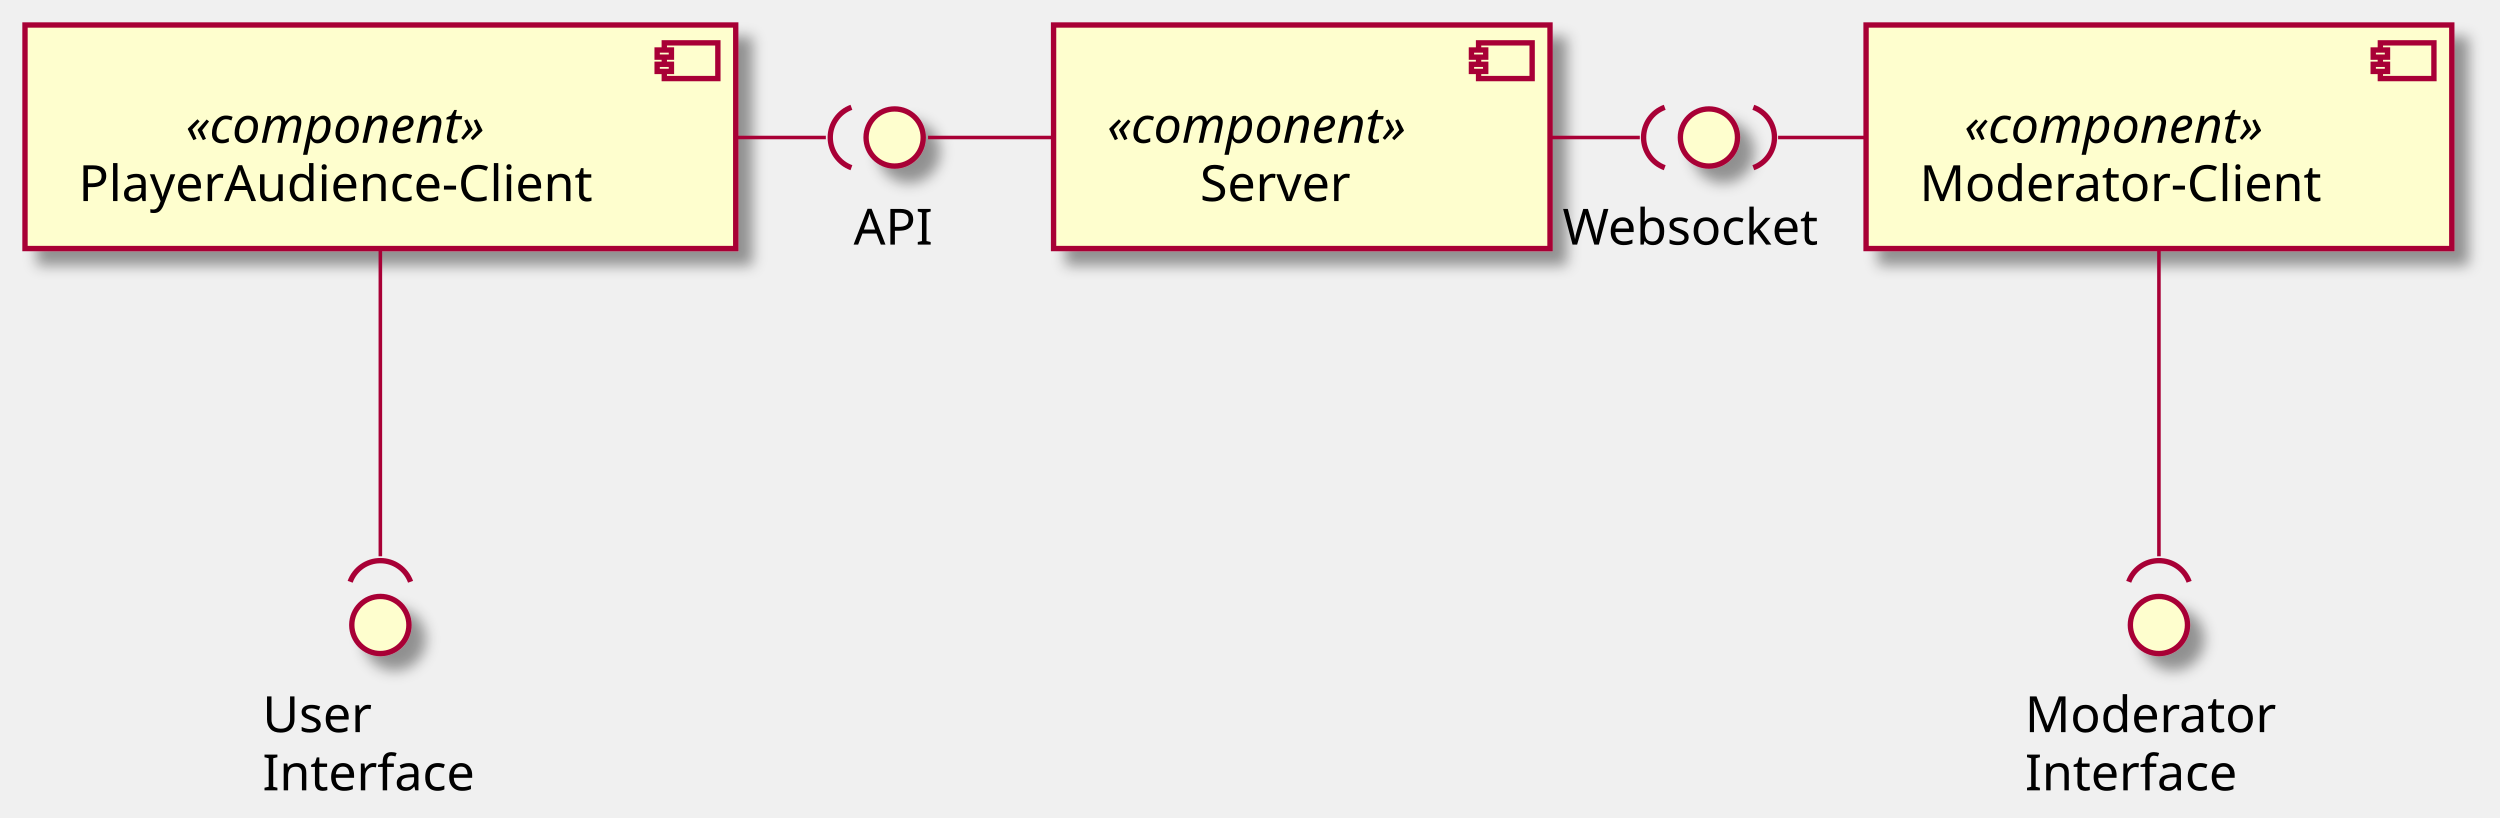
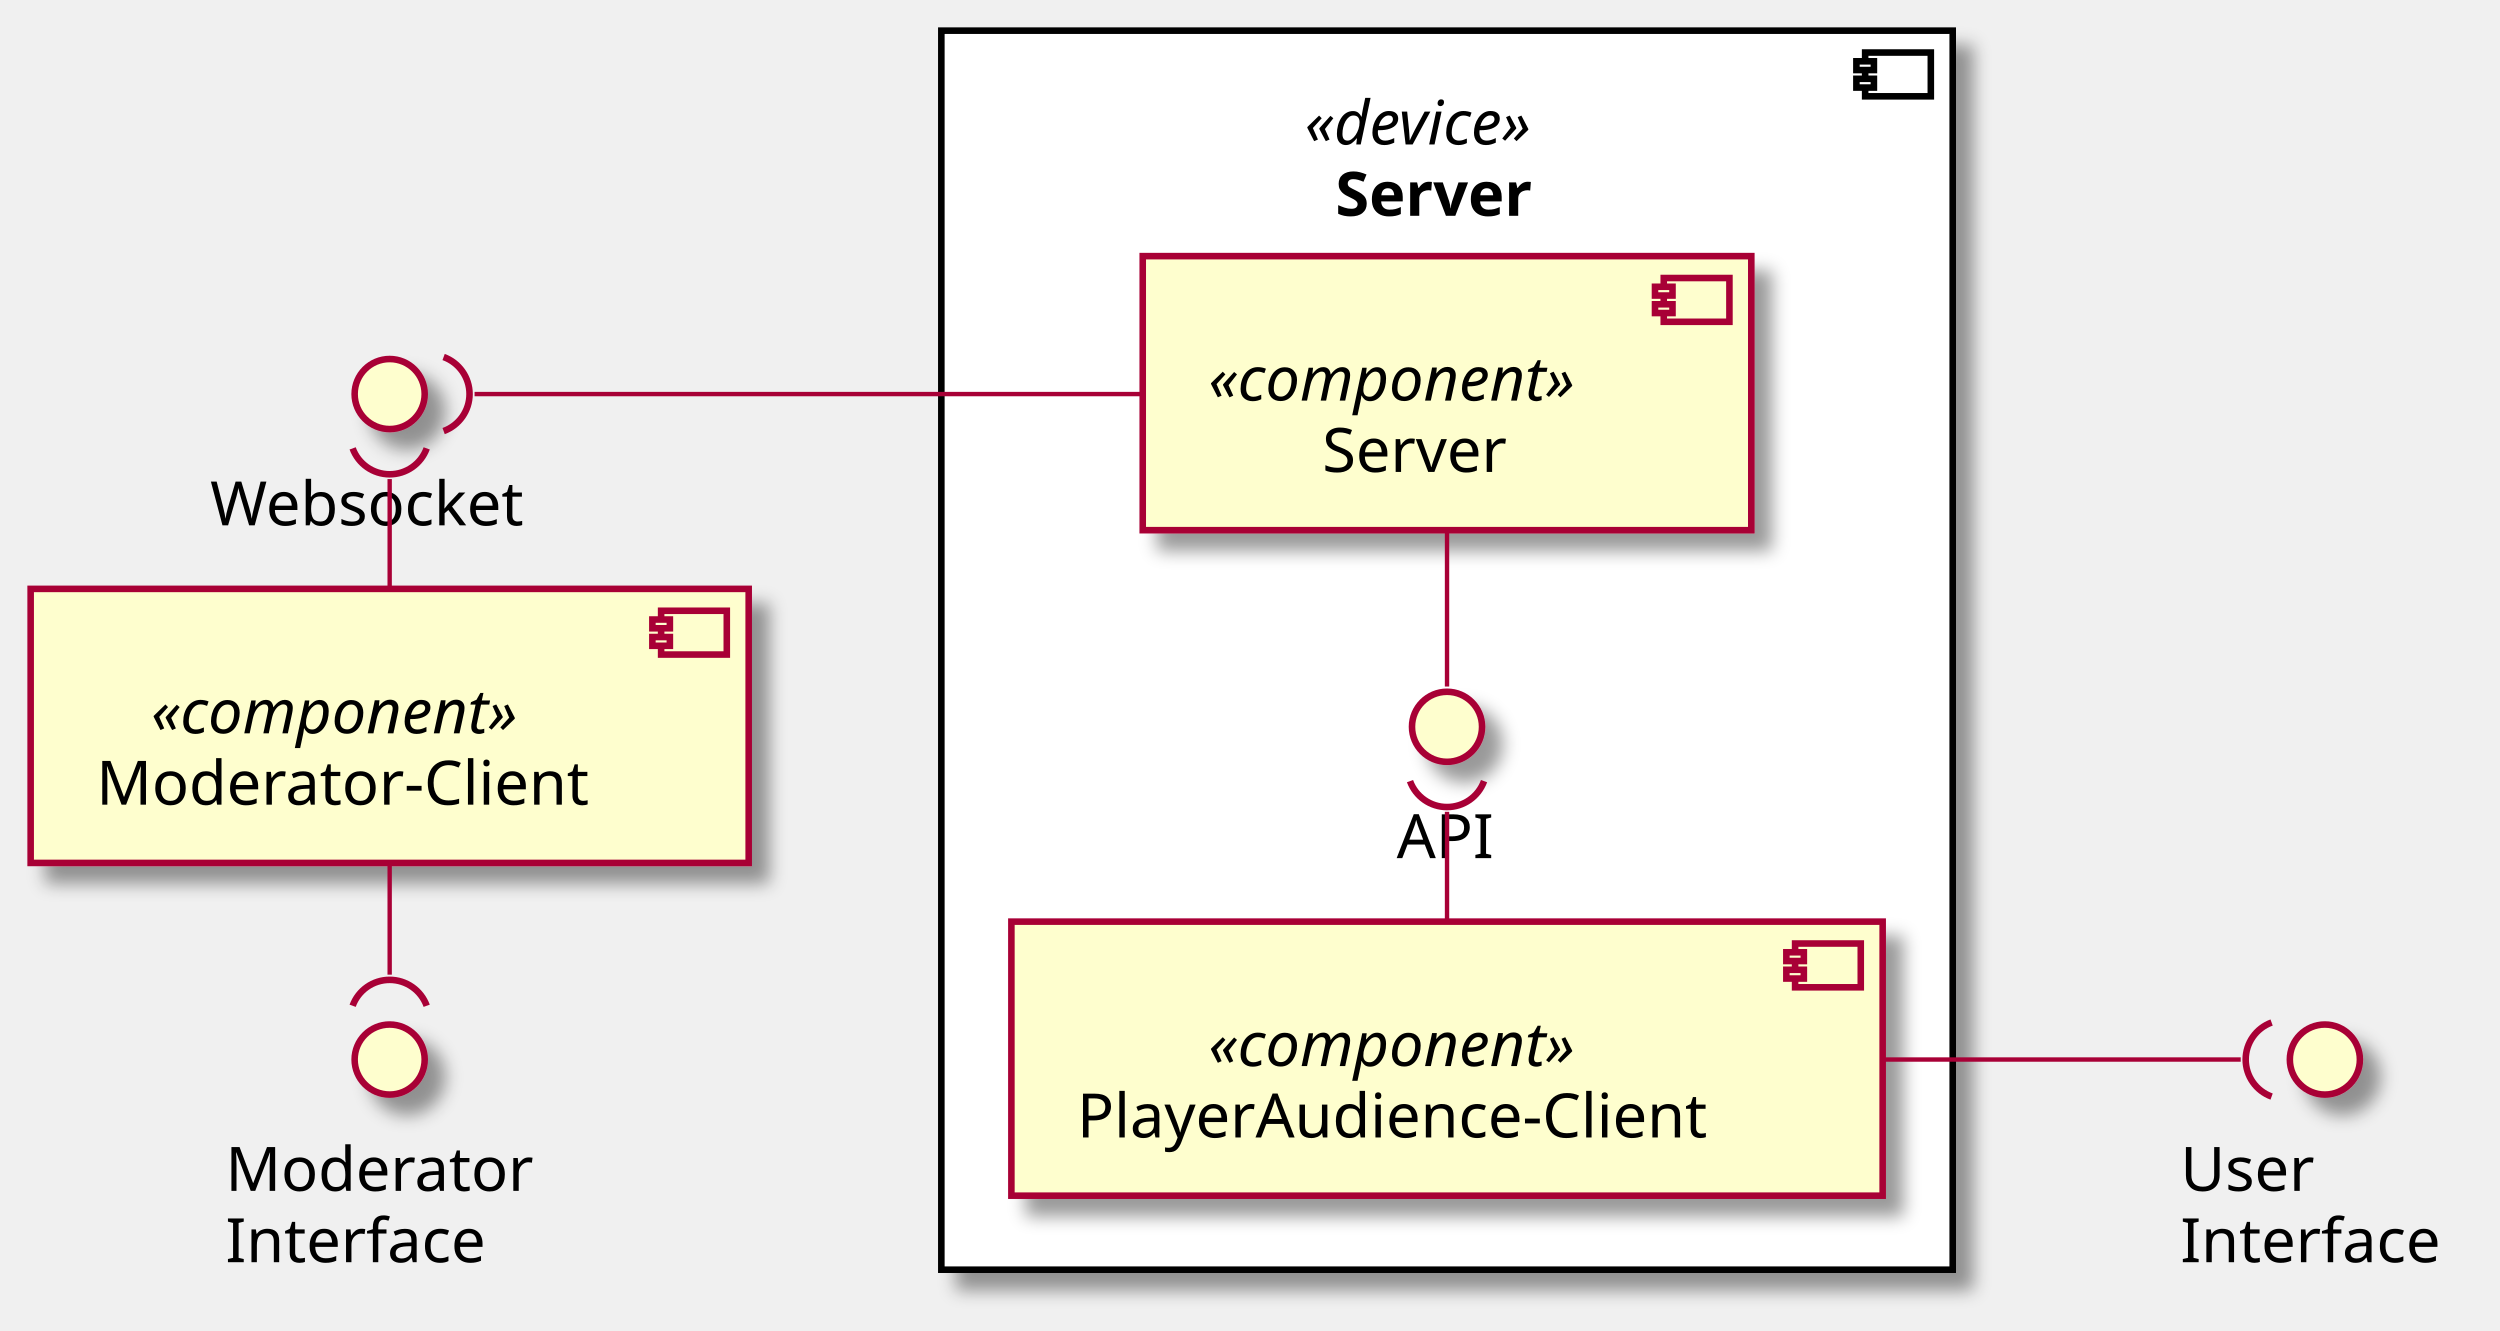
- <svg xmlns="http://www.w3.org/2000/svg" contentScriptType="application/ecmascript" contentStyleType="text/css" height="229px" preserveAspectRatio="none" style="width:700px;height:229px;" version="1.1" viewBox="0 0 700 229" width="700px" zoomAndPan="magnify">
+ <svg xmlns="http://www.w3.org/2000/svg" contentScriptType="application/ecmascript" contentStyleType="text/css" height="304px" preserveAspectRatio="none" style="width:571px;height:304px;" version="1.1" viewBox="0 0 571 304" width="571px" zoomAndPan="magnify">
  <defs>
-     <filter height="300%" id="f108ap0t0wmi56" width="300%" x="-1" y="-1">
+     <filter height="300%" id="fpd34bdc4avdf" width="300%" x="-1" y="-1">
      <feGaussianBlur result="blurOut" stdDeviation="2.0" />
      <feColorMatrix in="blurOut" result="blurOut2" type="matrix" values="0 0 0 0 0 0 0 0 0 0 0 0 0 0 0 0 0 0 .4 0" />
      <feOffset dx="4.0" dy="4.0" in="blurOut2" result="blurOut3" />
      <feBlend in="SourceGraphic" in2="blurOut3" mode="normal" />
    </filter>
  </defs>
  <g>
-     <ellipse cx="250.5" cy="38.5" fill="#FEFECE" filter="url(#f108ap0t0wmi56)" rx="8" ry="8" style="stroke: #A80036; stroke-width: 1.5;" />
-     <text fill="#000000" font-family="sans-serif" font-size="14" lengthAdjust="spacingAndGlyphs" textLength="23" x="239" y="68.495">API</text>
-     <ellipse cx="478.5" cy="38.5" fill="#FEFECE" filter="url(#f108ap0t0wmi56)" rx="8" ry="8" style="stroke: #A80036; stroke-width: 1.5;" />
-     <text fill="#000000" font-family="sans-serif" font-size="14" lengthAdjust="spacingAndGlyphs" textLength="82" x="437.5" y="68.495">Websocket</text>
-     <ellipse cx="106.5" cy="175" fill="#FEFECE" filter="url(#f108ap0t0wmi56)" rx="8" ry="8" style="stroke: #A80036; stroke-width: 1.5;" />
-     <text fill="#000000" font-family="sans-serif" font-size="14" lengthAdjust="spacingAndGlyphs" textLength="31" x="73.5" y="204.995">User</text>
-     <text fill="#000000" font-family="sans-serif" font-size="14" lengthAdjust="spacingAndGlyphs" textLength="66" x="73.5" y="221.292">Interface</text>
-     <ellipse cx="604.5" cy="175" fill="#FEFECE" filter="url(#f108ap0t0wmi56)" rx="8" ry="8" style="stroke: #A80036; stroke-width: 1.5;" />
-     <text fill="#000000" font-family="sans-serif" font-size="14" lengthAdjust="spacingAndGlyphs" textLength="75" x="567" y="204.995">Moderator</text>
-     <text fill="#000000" font-family="sans-serif" font-size="14" lengthAdjust="spacingAndGlyphs" textLength="66" x="567" y="221.292">Interface</text>
-     <rect fill="#FEFECE" filter="url(#f108ap0t0wmi56)" height="62.594" style="stroke: #A80036; stroke-width: 1.5;" width="199" x="7" y="7" />
-     <rect fill="#FEFECE" height="10" style="stroke: #A80036; stroke-width: 1.5;" width="15" x="186" y="12" />
-     <rect fill="#FEFECE" height="2" style="stroke: #A80036; stroke-width: 1.5;" width="4" x="184" y="14" />
-     <rect fill="#FEFECE" height="2" style="stroke: #A80036; stroke-width: 1.5;" width="4" x="184" y="18" />
-     <text fill="#000000" font-family="sans-serif" font-size="14" font-style="italic" lengthAdjust="spacingAndGlyphs" textLength="99" x="52" y="39.995">«component»</text>
-     <text fill="#000000" font-family="sans-serif" font-size="14" lengthAdjust="spacingAndGlyphs" textLength="159" x="22" y="56.292">PlayerAudience-Client</text>
-     <rect fill="#FEFECE" filter="url(#f108ap0t0wmi56)" height="62.594" style="stroke: #A80036; stroke-width: 1.5;" width="139" x="295" y="7" />
-     <rect fill="#FEFECE" height="10" style="stroke: #A80036; stroke-width: 1.5;" width="15" x="414" y="12" />
-     <rect fill="#FEFECE" height="2" style="stroke: #A80036; stroke-width: 1.5;" width="4" x="412" y="14" />
-     <rect fill="#FEFECE" height="2" style="stroke: #A80036; stroke-width: 1.5;" width="4" x="412" y="18" />
-     <text fill="#000000" font-family="sans-serif" font-size="14" font-style="italic" lengthAdjust="spacingAndGlyphs" textLength="99" x="310" y="39.995">«component»</text>
-     <text fill="#000000" font-family="sans-serif" font-size="14" lengthAdjust="spacingAndGlyphs" textLength="47" x="336" y="56.292">Server</text>
-     <rect fill="#FEFECE" filter="url(#f108ap0t0wmi56)" height="62.594" style="stroke: #A80036; stroke-width: 1.5;" width="164" x="522.5" y="7" />
-     <rect fill="#FEFECE" height="10" style="stroke: #A80036; stroke-width: 1.5;" width="15" x="666.5" y="12" />
-     <rect fill="#FEFECE" height="2" style="stroke: #A80036; stroke-width: 1.5;" width="4" x="664.5" y="14" />
-     <rect fill="#FEFECE" height="2" style="stroke: #A80036; stroke-width: 1.5;" width="4" x="664.5" y="18" />
-     <text fill="#000000" font-family="sans-serif" font-size="14" font-style="italic" lengthAdjust="spacingAndGlyphs" textLength="99" x="550" y="39.995">«component»</text>
-     <text fill="#000000" font-family="sans-serif" font-size="14" lengthAdjust="spacingAndGlyphs" textLength="124" x="537.5" y="56.292">Moderator-Client</text>
-     <path d="M106.5,70.02 C106.5,96.431 106.5,133.744 106.5,155.749 " fill="none" id="AuCl-to-ui" style="stroke: #A80036; stroke-width: 1.0;" />
-     <path d="M114.957,162.9 A9,9 0 0 0 98.043 162.9" fill="none" style="stroke: #A80036; stroke-width: 1.5;" />
-     <path d="M259.852,38.5 C271.434,38.5 283.016,38.5 294.598,38.5 " fill="none" id="http-SeCl" style="stroke: #A80036; stroke-width: 1.0;" />
-     <path d="M206.062,38.5 C214.454,38.5 222.846,38.5 231.238,38.5 " fill="none" id="AuCl-to-http" style="stroke: #A80036; stroke-width: 1.0;" />
-     <path d="M238.396,30.043 A9,9 0 0 0 238.396 46.957" fill="none" style="stroke: #A80036; stroke-width: 1.5;" />
-     <path d="M497.862,38.5 C506.068,38.5 514.275,38.5 522.482,38.5 " fill="none" id="api-backto-StPlCl" style="stroke: #A80036; stroke-width: 1.0;" />
-     <path d="M490.93,46.957 A9,9 0 0 0 490.93 30.043" fill="none" style="stroke: #A80036; stroke-width: 1.5;" />
-     <path d="M434.414,38.5 C442.658,38.5 450.901,38.5 459.145,38.5 " fill="none" id="SeCl-to-api" style="stroke: #A80036; stroke-width: 1.0;" />
-     <path d="M466.123,30.043 A9,9 0 0 0 466.123 46.957" fill="none" style="stroke: #A80036; stroke-width: 1.5;" />
-     <path d="M604.5,70.02 C604.5,96.431 604.5,133.744 604.5,155.749 " fill="none" id="StPlCl-to-mi" style="stroke: #A80036; stroke-width: 1.0;" />
-     <path d="M612.957,162.9 A9,9 0 0 0 596.043 162.9" fill="none" style="stroke: #A80036; stroke-width: 1.5;" />
+     <rect fill="#FFFFFF" filter="url(#fpd34bdc4avdf)" height="283" style="stroke: #000000; stroke-width: 1.5;" width="231" x="215" y="7" />
+     <rect fill="#FFFFFF" height="10" style="stroke: #000000; stroke-width: 1.5;" width="15" x="426" y="12" />
+     <rect fill="#FFFFFF" height="2" style="stroke: #000000; stroke-width: 1.5;" width="4" x="424" y="14" />
+     <rect fill="#FFFFFF" height="2" style="stroke: #000000; stroke-width: 1.5;" width="4" x="424" y="18" />
+     <text fill="#000000" font-family="sans-serif" font-size="14" font-style="italic" lengthAdjust="spacingAndGlyphs" textLength="65" x="298" y="32.995">«device»</text>
+     <text fill="#000000" font-family="sans-serif" font-size="14" font-weight="bold" lengthAdjust="spacingAndGlyphs" textLength="51" x="305" y="49.292">Server</text>
+     <ellipse cx="330.5" cy="166" fill="#FEFECE" filter="url(#fpd34bdc4avdf)" rx="8" ry="8" style="stroke: #A80036; stroke-width: 1.5;" />
+     <text fill="#000000" font-family="sans-serif" font-size="14" lengthAdjust="spacingAndGlyphs" textLength="23" x="319" y="195.995">API</text>
+     <rect fill="#FEFECE" filter="url(#fpd34bdc4avdf)" height="62.594" style="stroke: #A80036; stroke-width: 1.5;" width="199" x="231" y="210.5" />
+     <rect fill="#FEFECE" height="10" style="stroke: #A80036; stroke-width: 1.5;" width="15" x="410" y="215.5" />
+     <rect fill="#FEFECE" height="2" style="stroke: #A80036; stroke-width: 1.5;" width="4" x="408" y="217.5" />
+     <rect fill="#FEFECE" height="2" style="stroke: #A80036; stroke-width: 1.5;" width="4" x="408" y="221.5" />
+     <text fill="#000000" font-family="sans-serif" font-size="14" font-style="italic" lengthAdjust="spacingAndGlyphs" textLength="99" x="276" y="243.495">«component»</text>
+     <text fill="#000000" font-family="sans-serif" font-size="14" lengthAdjust="spacingAndGlyphs" textLength="159" x="246" y="259.792">PlayerAudience-Client</text>
+     <rect fill="#FEFECE" filter="url(#fpd34bdc4avdf)" height="62.594" style="stroke: #A80036; stroke-width: 1.5;" width="139" x="261" y="58.5" />
+     <rect fill="#FEFECE" height="10" style="stroke: #A80036; stroke-width: 1.5;" width="15" x="380" y="63.5" />
+     <rect fill="#FEFECE" height="2" style="stroke: #A80036; stroke-width: 1.5;" width="4" x="378" y="65.5" />
+     <rect fill="#FEFECE" height="2" style="stroke: #A80036; stroke-width: 1.5;" width="4" x="378" y="69.5" />
+     <text fill="#000000" font-family="sans-serif" font-size="14" font-style="italic" lengthAdjust="spacingAndGlyphs" textLength="99" x="276" y="91.495">«component»</text>
+     <text fill="#000000" font-family="sans-serif" font-size="14" lengthAdjust="spacingAndGlyphs" textLength="47" x="302" y="107.792">Server</text>
+     <ellipse cx="89" cy="90" fill="#FEFECE" filter="url(#fpd34bdc4avdf)" rx="8" ry="8" style="stroke: #A80036; stroke-width: 1.5;" />
+     <text fill="#000000" font-family="sans-serif" font-size="14" lengthAdjust="spacingAndGlyphs" textLength="82" x="48" y="119.995">Websocket</text>
+     <ellipse cx="531" cy="242" fill="#FEFECE" filter="url(#fpd34bdc4avdf)" rx="8" ry="8" style="stroke: #A80036; stroke-width: 1.5;" />
+     <text fill="#000000" font-family="sans-serif" font-size="14" lengthAdjust="spacingAndGlyphs" textLength="31" x="498" y="271.995">User</text>
+     <text fill="#000000" font-family="sans-serif" font-size="14" lengthAdjust="spacingAndGlyphs" textLength="66" x="498" y="288.292">Interface</text>
+     <ellipse cx="89" cy="242" fill="#FEFECE" filter="url(#fpd34bdc4avdf)" rx="8" ry="8" style="stroke: #A80036; stroke-width: 1.5;" />
+     <text fill="#000000" font-family="sans-serif" font-size="14" lengthAdjust="spacingAndGlyphs" textLength="75" x="51.5" y="271.995">Moderator</text>
+     <text fill="#000000" font-family="sans-serif" font-size="14" lengthAdjust="spacingAndGlyphs" textLength="66" x="51.5" y="288.292">Interface</text>
+     <rect fill="#FEFECE" filter="url(#fpd34bdc4avdf)" height="62.594" style="stroke: #A80036; stroke-width: 1.5;" width="164" x="7" y="134.5" />
+     <rect fill="#FEFECE" height="10" style="stroke: #A80036; stroke-width: 1.5;" width="15" x="151" y="139.5" />
+     <rect fill="#FEFECE" height="2" style="stroke: #A80036; stroke-width: 1.5;" width="4" x="149" y="141.5" />
+     <rect fill="#FEFECE" height="2" style="stroke: #A80036; stroke-width: 1.5;" width="4" x="149" y="145.5" />
+     <text fill="#000000" font-family="sans-serif" font-size="14" font-style="italic" lengthAdjust="spacingAndGlyphs" textLength="99" x="34.5" y="167.495">«component»</text>
+     <text fill="#000000" font-family="sans-serif" font-size="14" lengthAdjust="spacingAndGlyphs" textLength="124" x="22" y="183.792">Moderator-Client</text>
+     <path d="M89,109.42 C89,117.691 89,125.963 89,134.234 " fill="none" id="ws-backto-StPlCl" style="stroke: #A80036; stroke-width: 1.0;" />
+     <path d="M80.543,102.409 A9,9 0 0 0 97.457 102.409" fill="none" style="stroke: #A80036; stroke-width: 1.5;" />
+     <path d="M108.39,90 C140.606,90 208.782,90 260.968,90 " fill="none" id="ws-backto-SeCl" style="stroke: #A80036; stroke-width: 1.0;" />
+     <path d="M101.322,98.457 A9,9 0 0 0 101.322 81.543" fill="none" style="stroke: #A80036; stroke-width: 1.5;" />
+     <path d="M89,197.572 C89,205.92 89,214.267 89,222.615 " fill="none" id="StPlCl-to-mi" style="stroke: #A80036; stroke-width: 1.0;" />
+     <path d="M97.457,229.719 A9,9 0 0 0 80.543 229.719" fill="none" style="stroke: #A80036; stroke-width: 1.5;" />
+     <path d="M430.168,242 C461.432,242 492.773,242 511.782,242 " fill="none" id="AuCl-to-ui" style="stroke: #A80036; stroke-width: 1.0;" />
+     <path d="M518.835,233.543 A9,9 0 0 0 518.835 250.457" fill="none" style="stroke: #A80036; stroke-width: 1.5;" />
+     <path d="M330.5,156.797 C330.5,145.055 330.5,133.314 330.5,121.572 " fill="none" id="api-SeCl" style="stroke: #A80036; stroke-width: 1.0;" />
+     <path d="M330.5,210.234 C330.5,201.963 330.5,193.691 330.5,185.42 " fill="none" id="AuCl-to-api" style="stroke: #A80036; stroke-width: 1.0;" />
+     <path d="M322.043,178.409 A9,9 0 0 0 338.957 178.409" fill="none" style="stroke: #A80036; stroke-width: 1.5;" />
  </g>
</svg>
